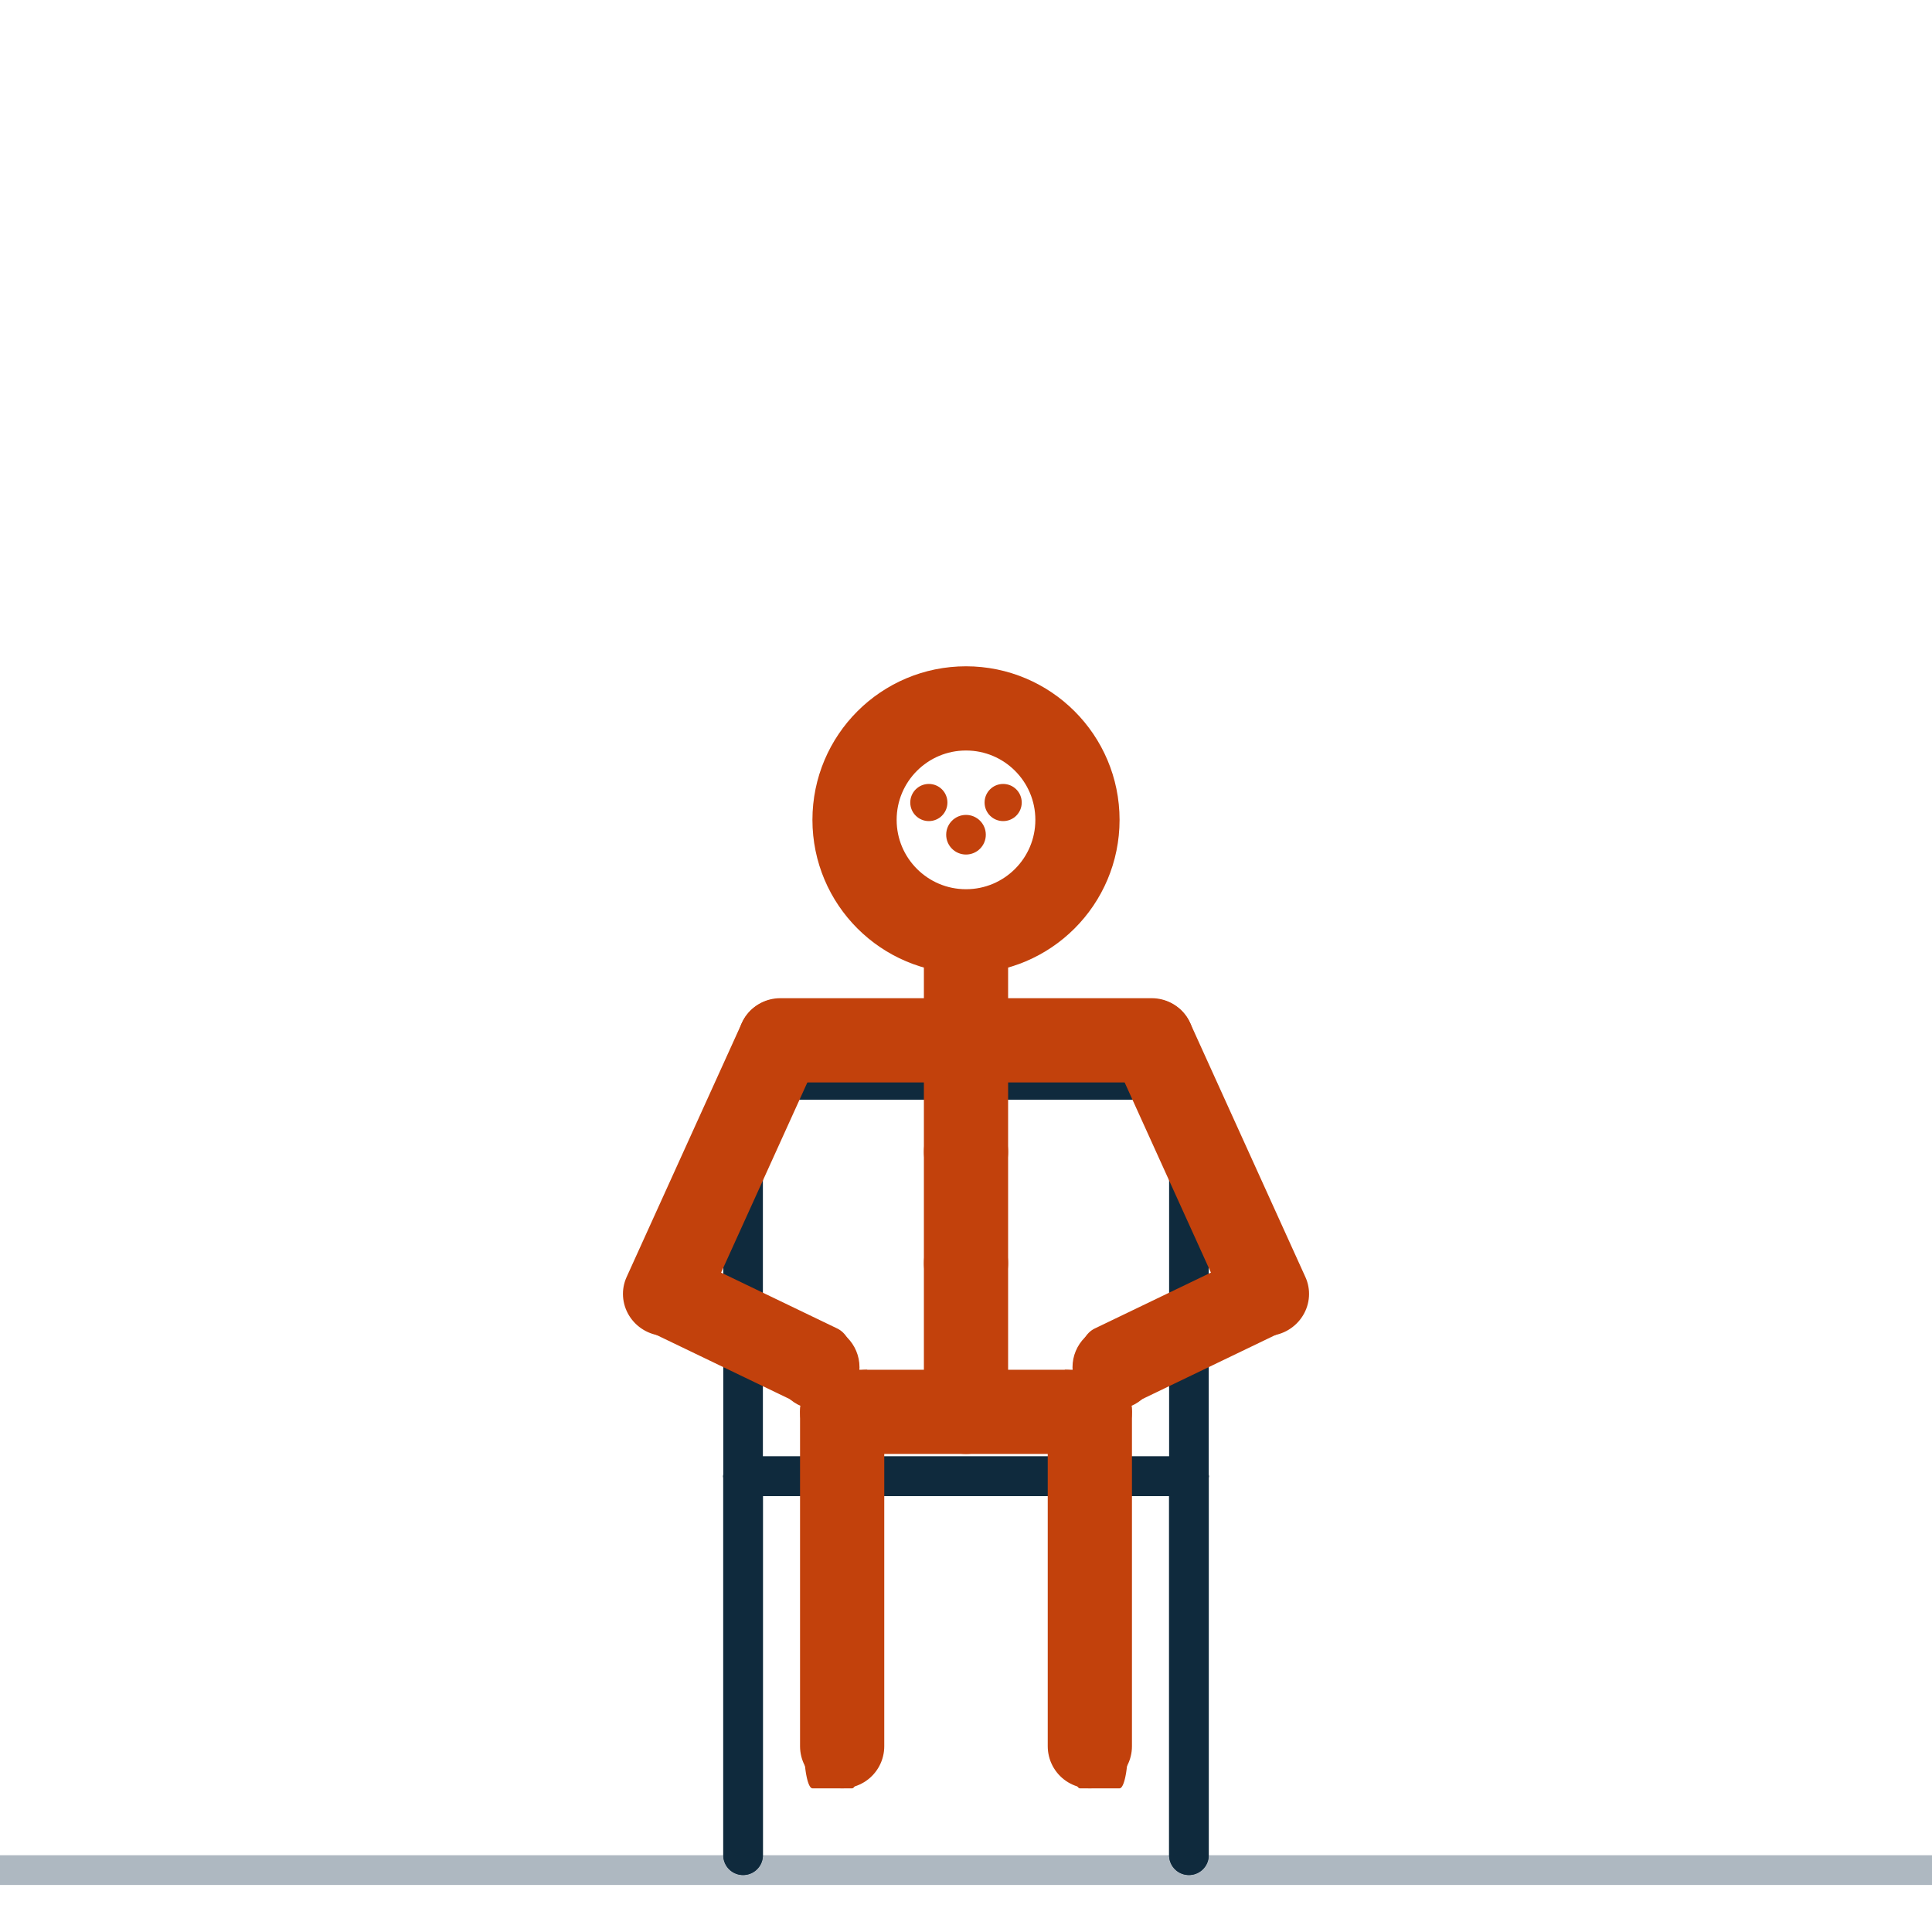
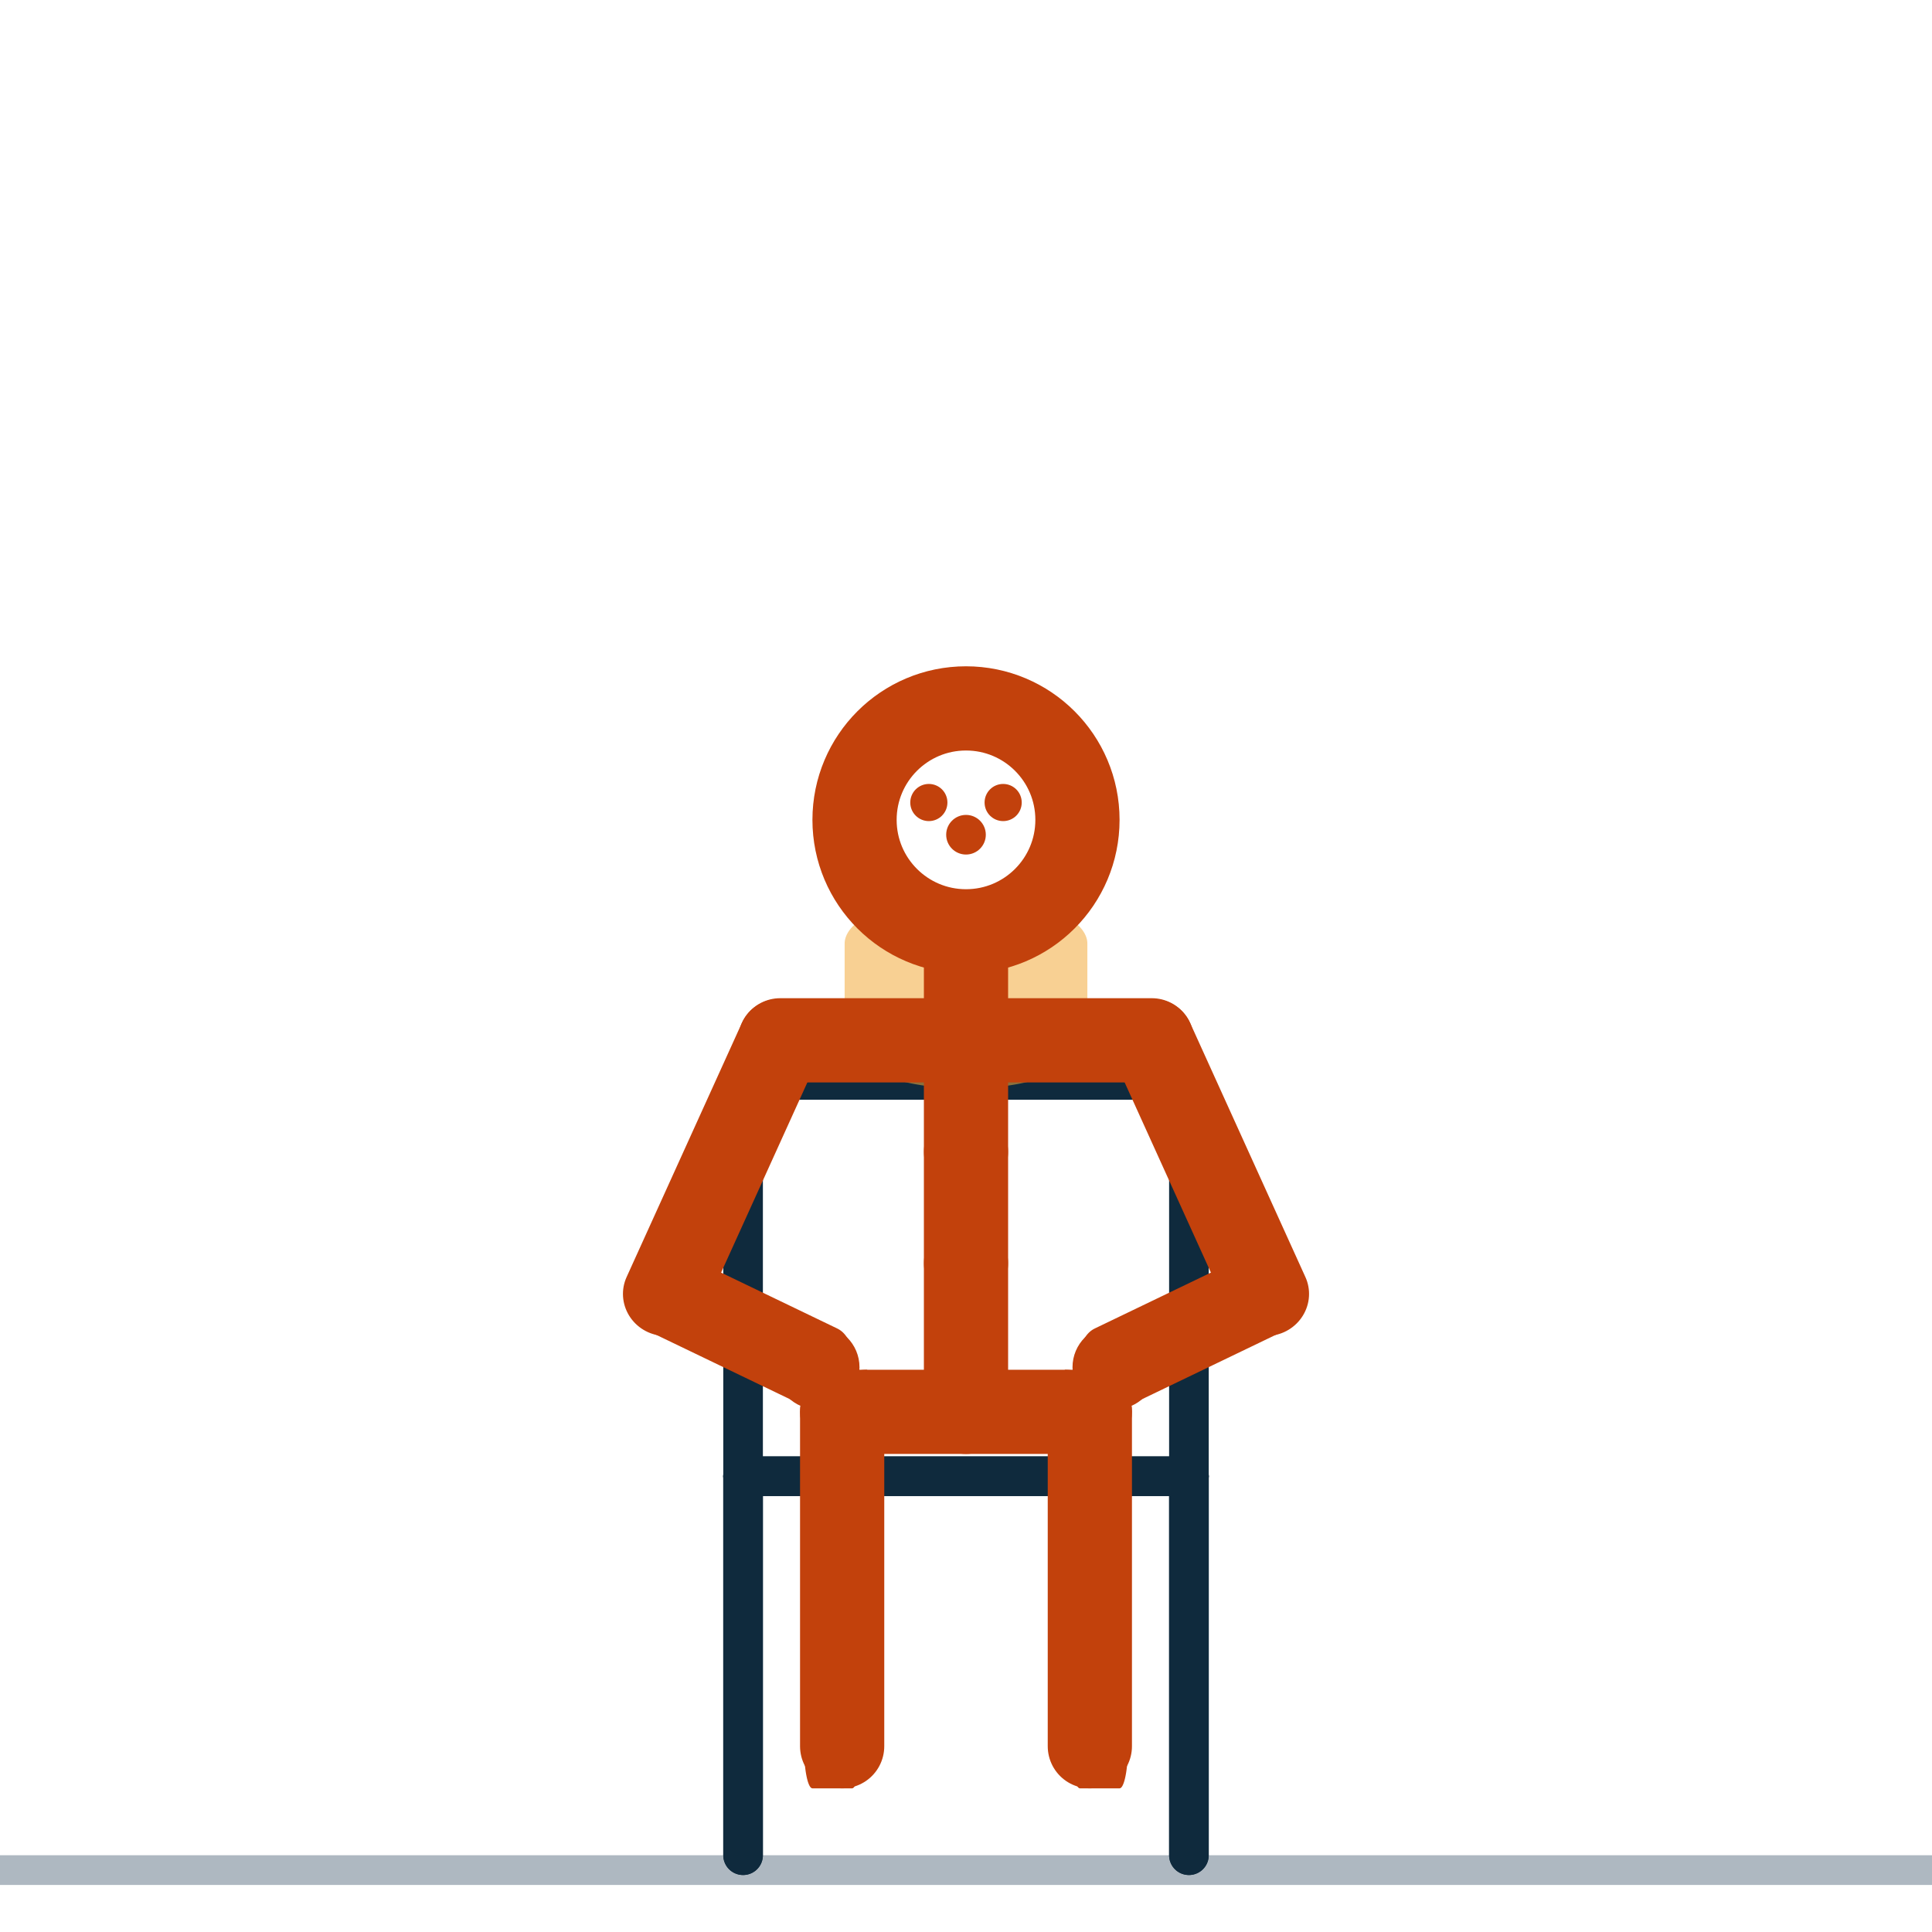
<svg xmlns="http://www.w3.org/2000/svg" class="ex ex-retraccion-cervical-front" width="64" height="64" viewBox="-7 -15 78 78" fill="none" stroke="#C2410C" stroke-width="3.4" stroke-linecap="round" stroke-linejoin="round" role="img" aria-label="Retracción cervical — vista frontal">
  <style>
.ex-retraccion-cervical-front *{transform-box:view-box;transform-origin:0 0}
+ .ex-retraccion-cervical-front .k-glow0{transform:translate(32px,27px) rotate(-180deg) scale(0.98,0.39);animation:retraccion-cervical-front-glow0 4.4s linear infinite}
+ @keyframes retraccion-cervical-front-glow0{0%{transform:translate(32px,27px) rotate(-180deg) scale(0,0.39)}14.77%{transform:translate(32px,27px) rotate(-180deg) scale(0,0.39)}16.67%{transform:translate(32px,27px) rotate(-180deg) scale(0,0.4)}24.24%{transform:translate(32px,27px) rotate(-180deg) scale(0,0.4)}26.14%{transform:translate(32px,27px) rotate(-180deg) scale(0,0.39)}31.82%{transform:translate(32px,27px) rotate(-180deg) scale(0,0.39)}35.61%{transform:translate(32px,27px) rotate(-180deg) scale(0.57,0.39)}39.39%{transform:translate(32px,27px) rotate(-180deg) scale(0.98,0.39)}43.18%{transform:translate(32px,27px) rotate(-180deg) scale(0.85,0.39)}46.97%{transform:translate(32px,27px) rotate(-180deg) scale(0.72,0.39)}50.76%{transform:translate(32px,27px) rotate(-180deg) scale(0.72,0.39)}54.55%{transform:translate(32px,27px) rotate(-180deg) scale(0.85,0.39)}58.33%{transform:translate(32px,27px) rotate(-180deg) scale(0.98,0.39)}62.12%{transform:translate(32px,27px) rotate(-180deg) scale(0.98,0.39)}65.91%{transform:translate(32px,27px) rotate(-180deg) scale(0.85,0.39)}69.7%{transform:translate(32px,27px) rotate(-180deg) scale(0.72,0.39)}73.48%{transform:translate(32px,27px) rotate(-180deg) scale(0.42,0.39)}77.27%{transform:translate(32px,27px) rotate(-180deg) scale(0,0.39)}82.95%{transform:translate(32px,27px) rotate(-180deg) scale(0,0.39)}84.85%{transform:translate(32px,27px) rotate(-180deg) scale(0,0.4)}92.42%{transform:translate(32px,27px) rotate(-180deg) scale(0,0.4)}94.32%{transform:translate(32px,27px) rotate(-180deg) scale(0,0.39)}100%{transform:translate(32px,27px) rotate(-180deg) scale(0,0.39)}}
+ .ex-retraccion-cervical-front .k-neck{transform:translate(32px,23.1px) rotate(0deg) scaleY(0.98);animation:retraccion-cervical-front-neck 4.4s linear infinite}
+ @keyframes retraccion-cervical-front-neck{0%{transform:translate(32px,23.1px) rotate(0deg) scaleY(0.98)}10.98%{transform:translate(32px,23.1px) rotate(0deg) scaleY(0.98)}12.88%{transform:translate(32px,23.1px) rotate(0deg) scaleY(0.99)}14.77%{transform:translate(32px,23.1px) rotate(0deg) scaleY(0.99)}16.67%{transform:translate(32px,23px) rotate(0deg) scaleY(0.99)}18.56%{transform:translate(32px,23px) rotate(0deg) scaleY(1)}22.35%{transform:translate(32px,23px) rotate(0deg) scaleY(1)}24.24%{transform:translate(32px,23px) rotate(0deg) scaleY(0.99)}26.14%{transform:translate(32px,23.1px) rotate(0deg) scaleY(0.99)}28.03%{transform:translate(32px,23.1px) rotate(0deg) scaleY(0.99)}29.92%{transform:translate(32px,23.1px) rotate(0deg) scaleY(0.98)}79.17%{transform:translate(32px,23.1px) rotate(0deg) scaleY(0.98)}81.06%{transform:translate(32px,23.1px) rotate(0deg) scaleY(0.99)}82.95%{transform:translate(32px,23.1px) rotate(0deg) scaleY(0.99)}84.85%{transform:translate(32px,23px) rotate(0deg) scaleY(0.99)}86.74%{transform:translate(32px,23px) rotate(0deg) scaleY(1)}90.53%{transform:translate(32px,23px) rotate(0deg) scaleY(1)}92.42%{transform:translate(32px,23px) rotate(0deg) scaleY(0.99)}94.32%{transform:translate(32px,23.1px) rotate(0deg) scaleY(0.99)}96.21%{transform:translate(32px,23.1px) rotate(0deg) scaleY(0.99)}98.11%{transform:translate(32px,23.1px) rotate(0deg) scaleY(0.98)}100%{transform:translate(32px,23.1px) rotate(0deg) scaleY(0.98)}}
.ex-retraccion-cervical-front .k-pelvis{transform:translate(36px,42px) rotate(90deg)}
.ex-retraccion-cervical-front .k-spine0{transform:translate(32px,36px) rotate(0deg)}
.ex-retraccion-cervical-front .k-spine1{transform:translate(32px,31.5px) rotate(0deg)}
.ex-retraccion-cervical-front .k-spine2{transform:translate(32px,27px) rotate(0deg)}
.ex-retraccion-cervical-front .k-shoulders{transform:translate(39.5px,27px) rotate(90deg)}
- .ex-retraccion-cervical-front .k-neck{transform:translate(32px,23.1px) rotate(0deg) scaleY(0.98);animation:retraccion-cervical-front-neck 3.9s linear infinite}
- @keyframes retraccion-cervical-front-neck{0%{transform:translate(32px,23.1px) rotate(0deg) scaleY(0.98)}12.39%{transform:translate(32px,23.1px) rotate(0deg) scaleY(0.98)}14.53%{transform:translate(32px,23.1px) rotate(0deg) scaleY(0.99)}16.67%{transform:translate(32px,23.1px) rotate(0deg) scaleY(0.99)}18.8%{transform:translate(32px,23px) rotate(0deg) scaleY(0.99)}20.94%{transform:translate(32px,23px) rotate(0deg) scaleY(1)}25.21%{transform:translate(32px,23px) rotate(0deg) scaleY(1)}27.35%{transform:translate(32px,23px) rotate(0deg) scaleY(0.99)}29.49%{transform:translate(32px,23.1px) rotate(0deg) scaleY(0.99)}31.62%{transform:translate(32px,23.1px) rotate(0deg) scaleY(0.99)}33.76%{transform:translate(32px,23.1px) rotate(0deg) scaleY(0.98)}76.5%{transform:translate(32px,23.1px) rotate(0deg) scaleY(0.98)}78.63%{transform:translate(32px,23.1px) rotate(0deg) scaleY(0.99)}80.77%{transform:translate(32px,23.1px) rotate(0deg) scaleY(0.99)}82.91%{transform:translate(32px,23px) rotate(0deg) scaleY(0.99)}85.04%{transform:translate(32px,23px) rotate(0deg) scaleY(1)}89.32%{transform:translate(32px,23px) rotate(0deg) scaleY(1)}91.45%{transform:translate(32px,23px) rotate(0deg) scaleY(0.99)}93.59%{transform:translate(32px,23.1px) rotate(0deg) scaleY(0.99)}95.73%{transform:translate(32px,23.1px) rotate(0deg) scaleY(0.99)}97.86%{transform:translate(32px,23.1px) rotate(0deg) scaleY(0.98)}100%{transform:translate(32px,23.1px) rotate(0deg) scaleY(0.98)}}
- .ex-retraccion-cervical-front .k-head{transform:translate(32px,18.1px);animation:retraccion-cervical-front-head 3.9s linear infinite}
- @keyframes retraccion-cervical-front-head{0%{transform:translate(32px,18.1px)}16.67%{transform:translate(32px,18.1px)}18.8%{transform:translate(32px,18px)}25.21%{transform:translate(32px,18px)}27.35%{transform:translate(32px,18.1px)}82.91%{transform:translate(32px,18.1px)}85.04%{transform:translate(32px,18px)}91.45%{transform:translate(32px,18px)}93.59%{transform:translate(32px,18.1px)}100%{transform:translate(32px,18.1px)}}
+ .ex-retraccion-cervical-front .k-head{transform:translate(32px,18.1px);animation:retraccion-cervical-front-head 4.4s linear infinite}
+ @keyframes retraccion-cervical-front-head{0%{transform:translate(32px,18.1px)}14.77%{transform:translate(32px,18.1px)}16.67%{transform:translate(32px,18px)}22.35%{transform:translate(32px,18px)}24.24%{transform:translate(32px,18.1px)}84.85%{transform:translate(32px,18.1px)}86.74%{transform:translate(32px,18px)}92.42%{transform:translate(32px,18px)}94.32%{transform:translate(32px,18.1px)}100%{transform:translate(32px,18.1px)}}
.ex-retraccion-cervical-front .k-upper-l{transform:translate(39.5px,27px) rotate(-24.4deg) scaleY(0.98)}
.ex-retraccion-cervical-front .k-upper-r{transform:translate(24.5px,27px) rotate(24.4deg) scaleY(0.98)}
.ex-retraccion-cervical-front .k-elbow-l{transform:translate(44.1px,37.2px)}
.ex-retraccion-cervical-front .k-elbow-r{transform:translate(19.9px,37.2px)}
- .ex-retraccion-cervical-front .k-eyeR{transform:translate(30.5px,17.4px);animation:retraccion-cervical-front-eyeR 3.9s linear infinite}
- @keyframes retraccion-cervical-front-eyeR{0%{transform:translate(30.5px,17.2px)}23.08%{transform:translate(30.5px,17.2px)}25.21%{transform:translate(30.5px,17.3px)}27.35%{transform:translate(30.5px,17.4px)}82.91%{transform:translate(30.5px,17.4px)}85.04%{transform:translate(30.5px,17.3px)}87.18%{transform:translate(30.5px,17.2px)}100%{transform:translate(30.5px,17.2px)}}
- .ex-retraccion-cervical-front .k-eyeL{transform:translate(33.5px,17.4px);animation:retraccion-cervical-front-eyeL 3.9s linear infinite}
- @keyframes retraccion-cervical-front-eyeL{0%{transform:translate(33.5px,17.2px)}23.08%{transform:translate(33.5px,17.2px)}25.21%{transform:translate(33.5px,17.3px)}27.35%{transform:translate(33.5px,17.4px)}82.91%{transform:translate(33.5px,17.4px)}85.04%{transform:translate(33.5px,17.3px)}87.18%{transform:translate(33.5px,17.2px)}100%{transform:translate(33.5px,17.2px)}}
+ .ex-retraccion-cervical-front .k-eyeR{transform:translate(30.5px,17.4px);animation:retraccion-cervical-front-eyeR 4.4s linear infinite}
+ @keyframes retraccion-cervical-front-eyeR{0%{transform:translate(30.5px,17.2px)}20.45%{transform:translate(30.5px,17.2px)}22.35%{transform:translate(30.5px,17.3px)}24.24%{transform:translate(30.5px,17.4px)}84.85%{transform:translate(30.5px,17.4px)}86.74%{transform:translate(30.5px,17.3px)}88.64%{transform:translate(30.5px,17.2px)}100%{transform:translate(30.5px,17.2px)}}
+ .ex-retraccion-cervical-front .k-eyeL{transform:translate(33.5px,17.4px);animation:retraccion-cervical-front-eyeL 4.4s linear infinite}
+ @keyframes retraccion-cervical-front-eyeL{0%{transform:translate(33.5px,17.2px)}20.45%{transform:translate(33.5px,17.2px)}22.35%{transform:translate(33.5px,17.3px)}24.24%{transform:translate(33.5px,17.4px)}84.85%{transform:translate(33.5px,17.4px)}86.74%{transform:translate(33.5px,17.3px)}88.64%{transform:translate(33.5px,17.2px)}100%{transform:translate(33.5px,17.2px)}}
.ex-retraccion-cervical-front .k-fore-l{transform:translate(44.1px,37.2px) rotate(64.3deg) scaleY(0.72)}
.ex-retraccion-cervical-front .k-fore-r{transform:translate(19.9px,37.2px) rotate(-64.3deg) scaleY(0.72)}
- .ex-retraccion-cervical-front .k-face{transform:translate(32px,18.7px);animation:retraccion-cervical-front-face 3.9s linear infinite}
- @keyframes retraccion-cervical-front-face{0%{transform:translate(32px,18.1px)}18.8%{transform:translate(32px,18.1px)}20.94%{transform:translate(32px,18.2px)}23.08%{transform:translate(32px,18.3px)}25.21%{transform:translate(32px,18.4px)}27.35%{transform:translate(32px,18.6px)}29.49%{transform:translate(32px,18.6px)}31.62%{transform:translate(32px,18.7px)}78.63%{transform:translate(32px,18.7px)}80.77%{transform:translate(32px,18.6px)}82.91%{transform:translate(32px,18.6px)}85.04%{transform:translate(32px,18.4px)}87.18%{transform:translate(32px,18.3px)}89.32%{transform:translate(32px,18.2px)}91.45%{transform:translate(32px,18.1px)}100%{transform:translate(32px,18.1px)}}
+ .ex-retraccion-cervical-front .k-face{transform:translate(32px,18.7px);animation:retraccion-cervical-front-face 4.4s linear infinite}
+ @keyframes retraccion-cervical-front-face{0%{transform:translate(32px,18.1px)}16.67%{transform:translate(32px,18.1px)}18.56%{transform:translate(32px,18.2px)}20.45%{transform:translate(32px,18.3px)}22.35%{transform:translate(32px,18.4px)}24.24%{transform:translate(32px,18.6px)}26.14%{transform:translate(32px,18.6px)}28.03%{transform:translate(32px,18.7px)}81.06%{transform:translate(32px,18.7px)}82.95%{transform:translate(32px,18.6px)}84.85%{transform:translate(32px,18.6px)}86.74%{transform:translate(32px,18.4px)}88.64%{transform:translate(32px,18.3px)}90.53%{transform:translate(32px,18.2px)}92.42%{transform:translate(32px,18.1px)}100%{transform:translate(32px,18.1px)}}
.ex-retraccion-cervical-front .k-thigh-l{transform:translate(36px,42px) rotate(-90deg) scaleY(0.07)}
.ex-retraccion-cervical-front .k-thigh-r{transform:translate(28px,42px) rotate(90deg) scaleY(0.07)}
.ex-retraccion-cervical-front .k-hand-l{transform:translate(38px,40.2px)}
.ex-retraccion-cervical-front .k-hand-r{transform:translate(26px,40.2px)}
.ex-retraccion-cervical-front .k-shin-l{transform:translate(37px,42px) rotate(0deg)}
.ex-retraccion-cervical-front .k-shin-r{transform:translate(27px,42px) rotate(0deg)}
.ex-retraccion-cervical-front .k-knee-l{transform:translate(37px,42px)}
.ex-retraccion-cervical-front .k-knee-r{transform:translate(27px,42px)}
.ex-retraccion-cervical-front .k-foot-l{transform:translate(36.6px,55.5px) rotate(-90deg) scaleY(0.2)}
.ex-retraccion-cervical-front .k-foot-r{transform:translate(27.4px,55.5px) rotate(90deg) scaleY(0.2)}
@media (prefers-reduced-motion: reduce){.ex-retraccion-cervical-front *{animation:none !important}}
</style>
  <line x1="-7" y1="60.5" x2="71" y2="60.5" stroke="#AEB8C1" stroke-width="1.2" />
  <line x1="41" y1="44.6" x2="41" y2="59.9" stroke="#0F2A3D" stroke-width="1.6" />
  <line x1="41" y1="44.6" x2="41" y2="28.6" stroke="#0F2A3D" stroke-width="1.6" />
  <line x1="41" y1="44.6" x2="23" y2="44.6" stroke="#0F2A3D" stroke-width="1.6" />
  <line x1="41" y1="28.6" x2="23" y2="28.6" stroke="#0F2A3D" stroke-width="1.6" />
  <line x1="23" y1="44.6" x2="23" y2="59.9" stroke="#0F2A3D" stroke-width="1.6" />
  <line x1="23" y1="44.6" x2="23" y2="28.6" stroke="#0F2A3D" stroke-width="1.6" />
  <line x1="41" y1="44.6" x2="41" y2="44.6" stroke="#0F2A3D" stroke-width="1.6" />
  <line x1="23" y1="44.6" x2="23" y2="44.6" stroke="#0F2A3D" stroke-width="1.6" />
  <line x1="41" y1="44.6" x2="41" y2="59.9" stroke="#0F2A3D" stroke-width="1.6" />
  <line x1="23" y1="44.6" x2="23" y2="59.9" stroke="#0F2A3D" stroke-width="1.6" />
  <line x1="41" y1="44.6" x2="23" y2="44.6" stroke="#0F2A3D" stroke-width="1.6" />
+   <line class="k-glow0" x1="0" y1="0" x2="0" y2="10" stroke="#F2A93B" stroke-opacity="0.55" stroke-width="10" />
+   <line class="k-neck" x1="0" y1="0" x2="0" y2="4" />
  <line class="k-pelvis" x1="0" y1="0" x2="0" y2="8" />
  <line class="k-spine0" x1="0" y1="0" x2="0" y2="6" />
  <line class="k-spine1" x1="0" y1="0" x2="0" y2="4.5" />
  <line class="k-spine2" x1="0" y1="0" x2="0" y2="4.5" />
  <line class="k-shoulders" x1="0" y1="0" x2="0" y2="15" />
-   <line class="k-neck" x1="0" y1="0" x2="0" y2="4" />
  <circle class="k-head" r="4.5" />
  <line class="k-upper-l" x1="0" y1="0" x2="0" y2="11.5" />
  <line class="k-upper-r" x1="0" y1="0" x2="0" y2="11.5" />
  <circle class="k-elbow-l" r="1.7" fill="#C2410C" stroke="none" />
  <circle class="k-elbow-r" r="1.7" fill="#C2410C" stroke="none" />
  <circle class="k-eyeR" r="0.75" fill="#C2410C" stroke="none" />
  <circle class="k-eyeL" r="0.75" fill="#C2410C" stroke="none" />
  <line class="k-fore-l" x1="0" y1="0" x2="0" y2="9.5" />
  <line class="k-fore-r" x1="0" y1="0" x2="0" y2="9.5" />
  <circle class="k-face" r="0.8" fill="#C2410C" stroke="none" />
  <line class="k-thigh-l" x1="0" y1="0" x2="0" y2="13.5" />
  <line class="k-thigh-r" x1="0" y1="0" x2="0" y2="13.5" />
  <circle class="k-hand-l" r="1.7" fill="#C2410C" stroke="none" />
  <circle class="k-hand-r" r="1.7" fill="#C2410C" stroke="none" />
  <line class="k-shin-l" x1="0" y1="0" x2="0" y2="13.5" />
  <line class="k-shin-r" x1="0" y1="0" x2="0" y2="13.5" />
  <circle class="k-knee-l" r="1.7" fill="#C2410C" stroke="none" />
  <circle class="k-knee-r" r="1.7" fill="#C2410C" stroke="none" />
  <line class="k-foot-l" x1="0" y1="0" x2="0" y2="8" />
  <line class="k-foot-r" x1="0" y1="0" x2="0" y2="8" />
</svg>
